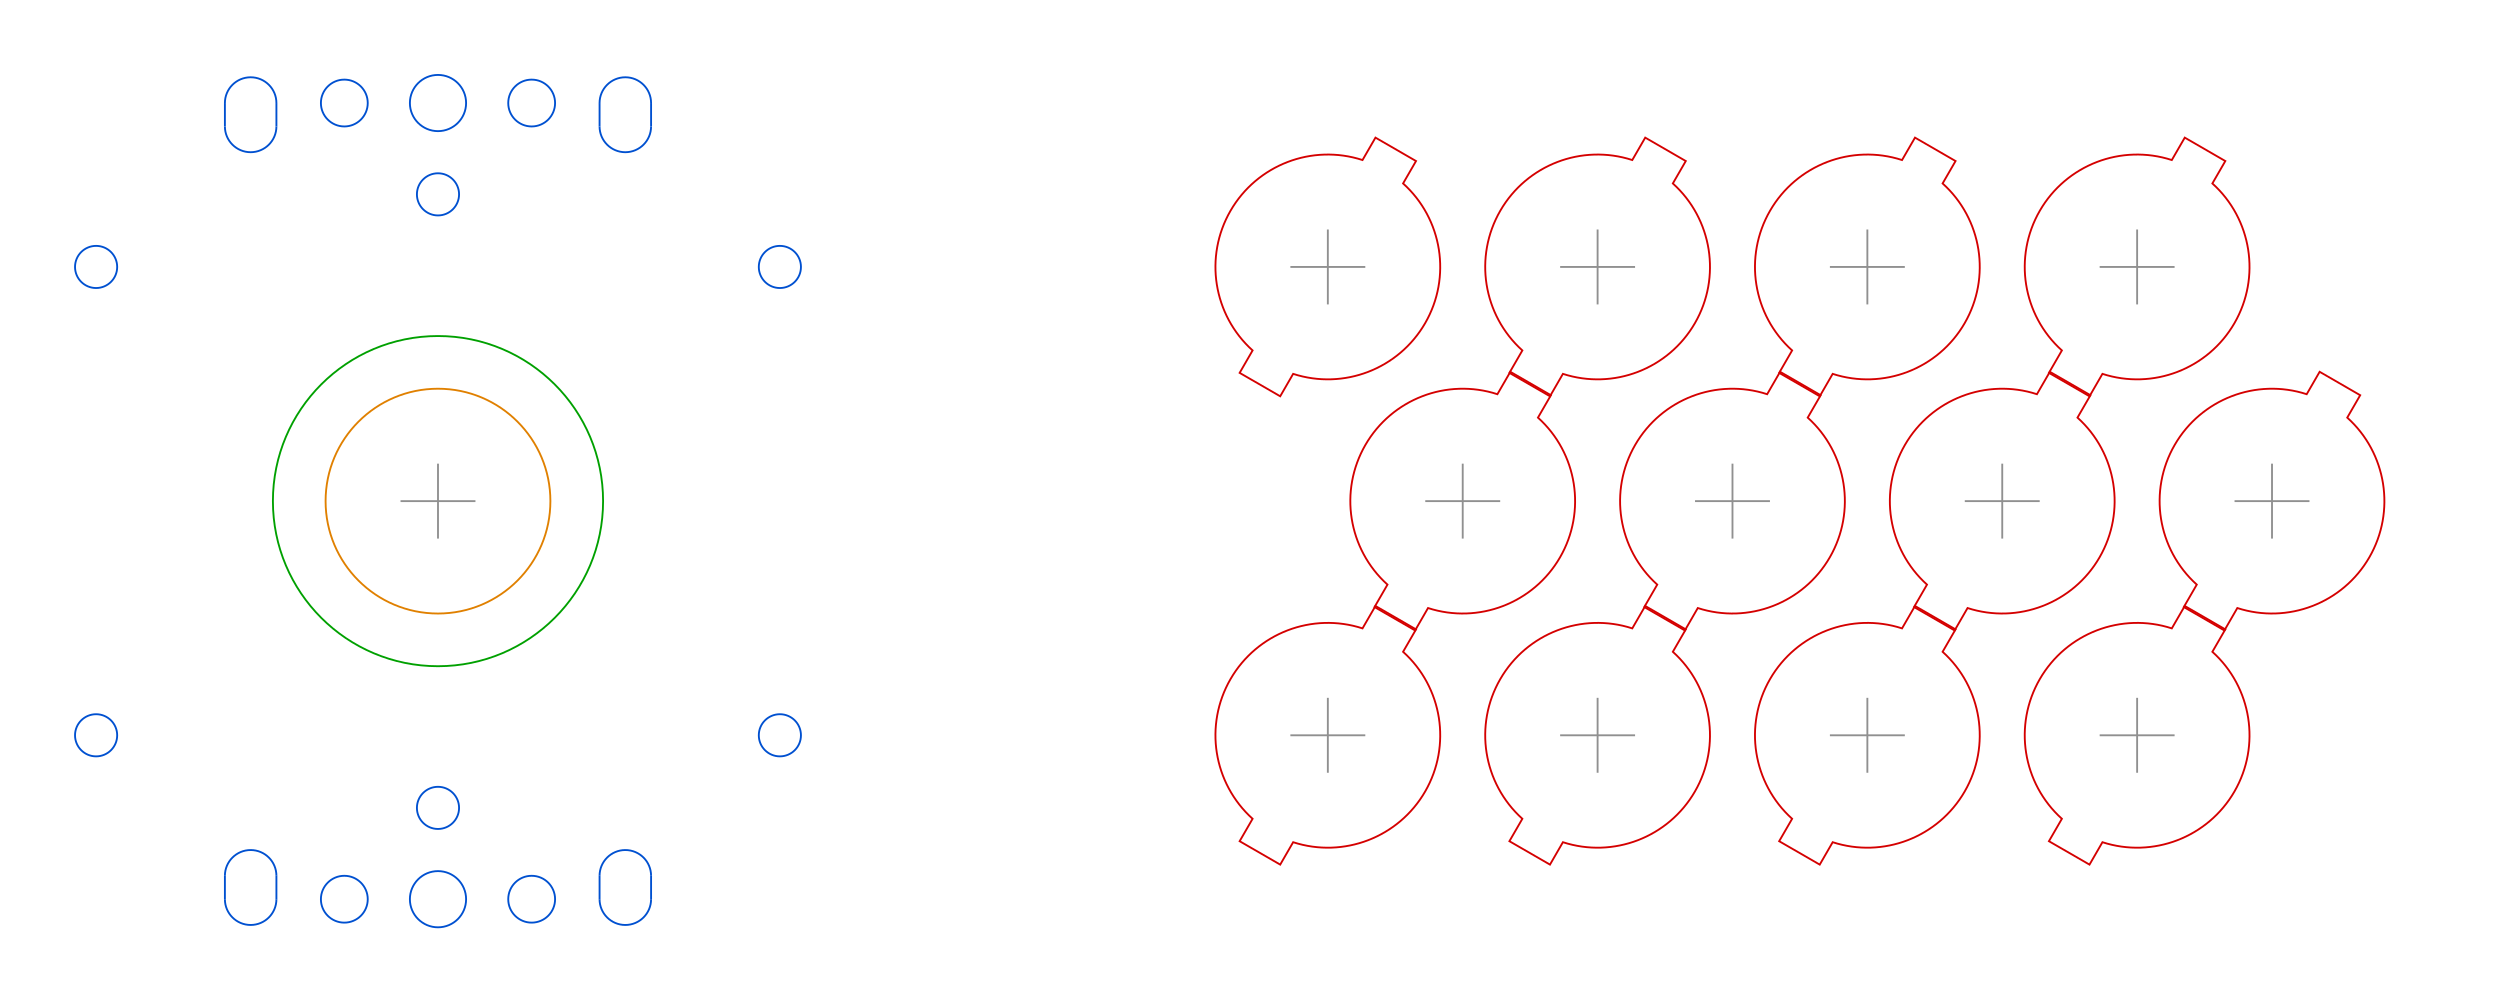
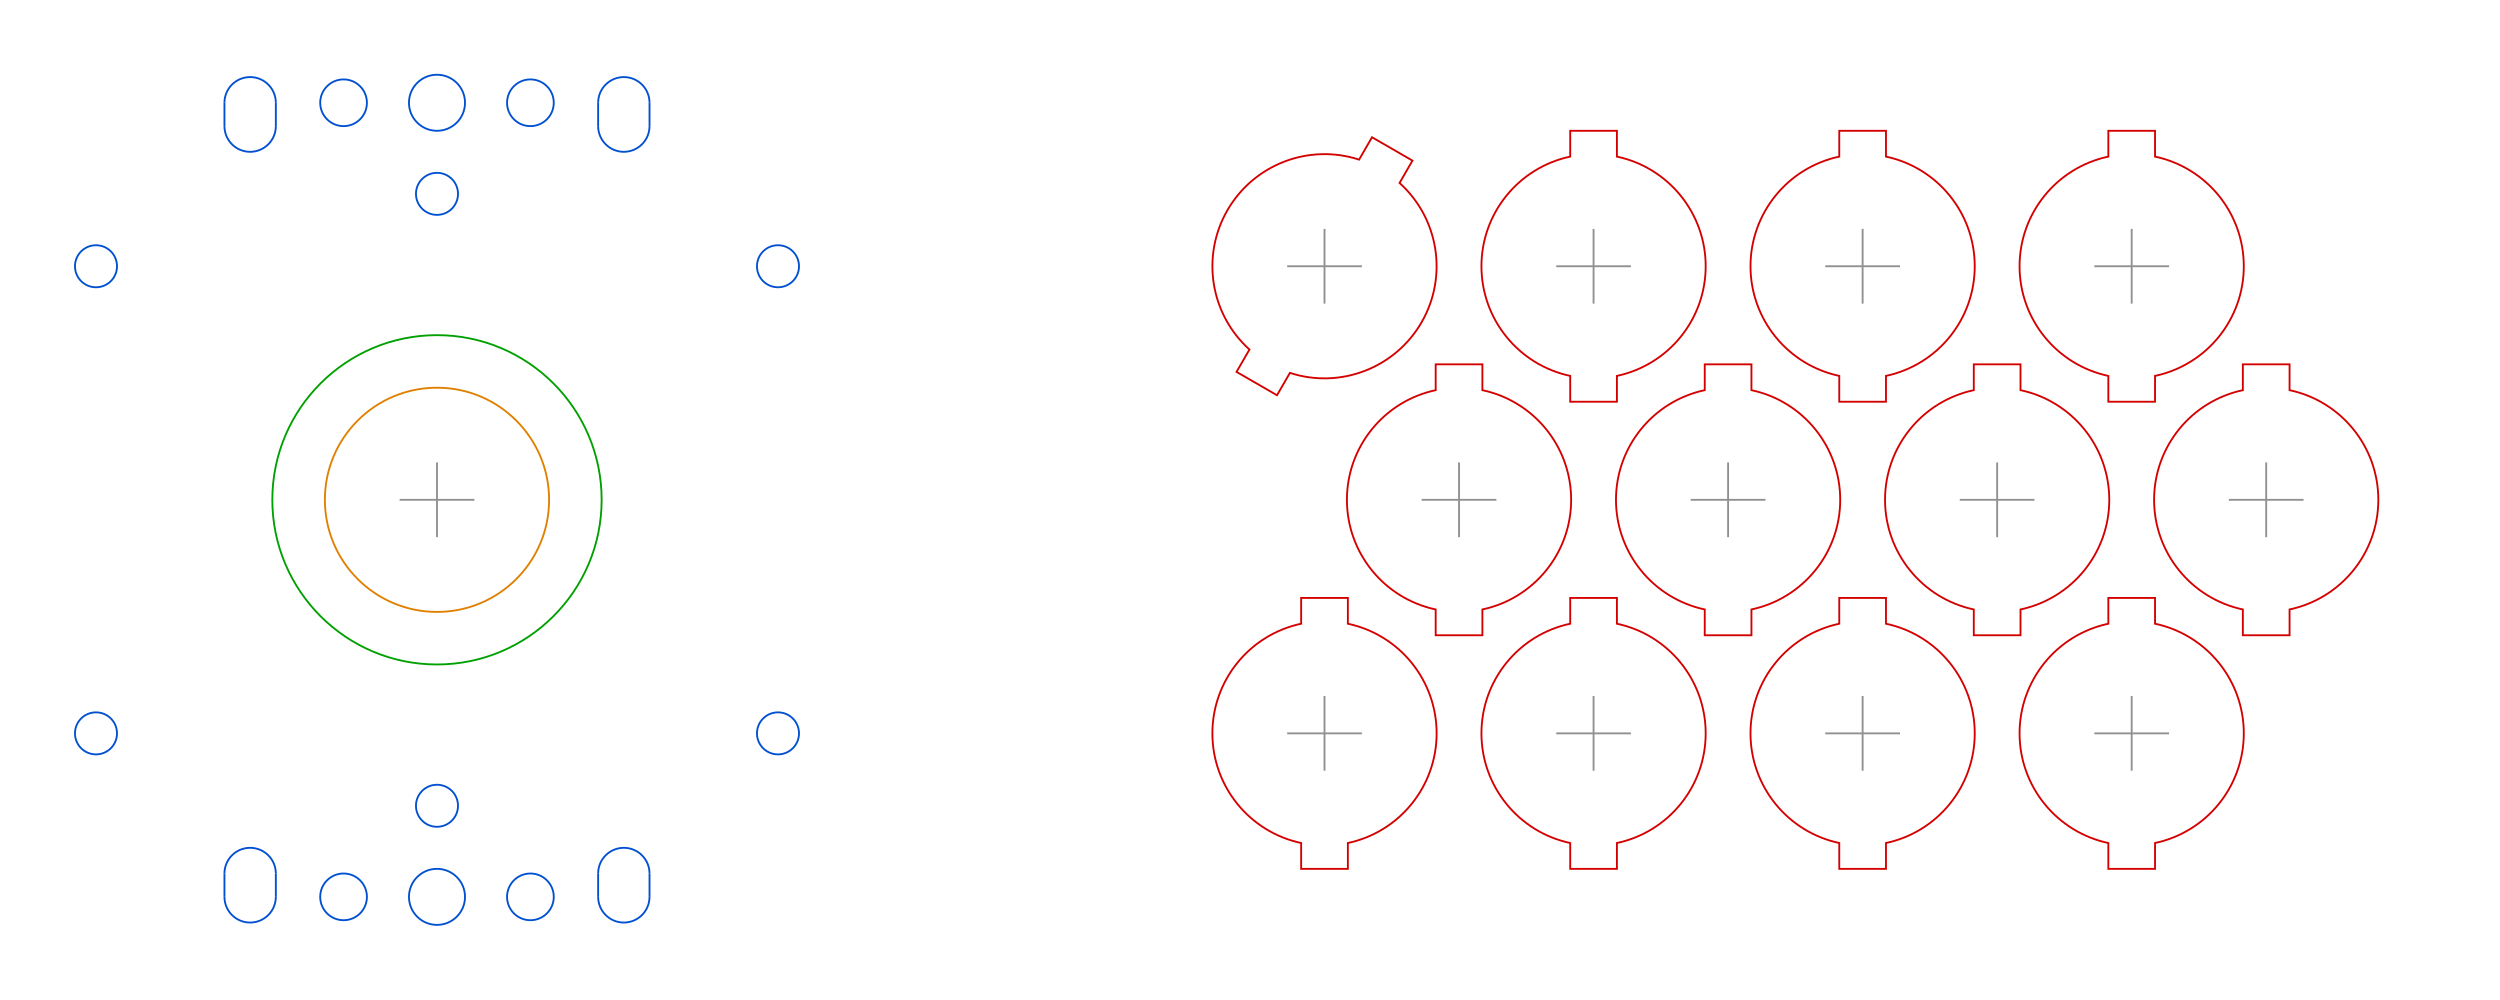
- <svg xmlns="http://www.w3.org/2000/svg" version="1.1" width="266.9mm" height="107mm" viewBox="0 0 266.88 107">
+ <svg xmlns="http://www.w3.org/2000/svg" version="1.1" width="267.6mm" height="107mm" viewBox="0 0 267.55 107">
  <g id="BUTTONS" fill="none" stroke="#d40000" stroke-width="0.2">
    <path d="M 145.453 17.086 A 12 12 0 0 0 133.717 37.414 L 132.335 39.807 L 136.665 42.307 L 138.047 39.914 A 12 12 0 0 0 149.783 19.586 L 151.165 17.193 L 146.835 14.693 L 145.453 17.086 Z" />
-     <path d="M 145.453 67.086 A 12 12 0 0 0 133.717 87.414 L 132.335 89.807 L 136.665 92.307 L 138.047 89.914 A 12 12 0 0 0 149.783 69.586 L 151.165 67.193 L 146.835 64.693 L 145.453 67.086 Z" />
-     <path d="M 159.853 42.086 A 12 12 0 0 0 148.117 62.414 L 146.735 64.807 L 151.065 67.307 L 152.447 64.914 A 12 12 0 0 0 164.183 44.586 L 165.565 42.193 L 161.235 39.693 L 159.853 42.086 Z" />
-     <path d="M 174.253 17.086 A 12 12 0 0 0 162.517 37.414 L 161.135 39.807 L 165.465 42.307 L 166.847 39.914 A 12 12 0 0 0 178.583 19.586 L 179.965 17.193 L 175.635 14.693 L 174.253 17.086 Z" />
-     <path d="M 174.253 67.086 A 12 12 0 0 0 162.517 87.414 L 161.135 89.807 L 165.465 92.307 L 166.847 89.914 A 12 12 0 0 0 178.583 69.586 L 179.965 67.193 L 175.635 64.693 L 174.253 67.086 Z" />
-     <path d="M 188.653 42.086 A 12 12 0 0 0 176.917 62.414 L 175.535 64.807 L 179.865 67.307 L 181.247 64.914 A 12 12 0 0 0 192.983 44.586 L 194.365 42.193 L 190.035 39.693 L 188.653 42.086 Z" />
-     <path d="M 203.053 17.086 A 12 12 0 0 0 191.317 37.414 L 189.935 39.807 L 194.265 42.307 L 195.647 39.914 A 12 12 0 0 0 207.383 19.586 L 208.765 17.193 L 204.435 14.693 L 203.053 17.086 Z" />
-     <path d="M 203.053 67.086 A 12 12 0 0 0 191.317 87.414 L 189.935 89.807 L 194.265 92.307 L 195.647 89.914 A 12 12 0 0 0 207.383 69.586 L 208.765 67.193 L 204.435 64.693 L 203.053 67.086 Z" />
-     <path d="M 217.453 42.086 A 12 12 0 0 0 205.717 62.414 L 204.335 64.807 L 208.665 67.307 L 210.047 64.914 A 12 12 0 0 0 221.783 44.586 L 223.165 42.193 L 218.835 39.693 L 217.453 42.086 Z" />
-     <path d="M 231.853 67.086 A 12 12 0 0 0 220.117 87.414 L 218.735 89.807 L 223.065 92.307 L 224.447 89.914 A 12 12 0 0 0 236.183 69.586 L 237.565 67.193 L 233.235 64.693 L 231.853 67.086 Z" />
-     <path d="M 231.853 17.086 A 12 12 0 0 0 220.117 37.414 L 218.735 39.807 L 223.065 42.307 L 224.447 39.914 A 12 12 0 0 0 236.183 19.586 L 237.565 17.193 L 233.235 14.693 L 231.853 17.086 Z" />
-     <path d="M 246.253 42.086 A 12 12 0 0 0 234.517 62.414 L 233.135 64.807 L 237.465 67.307 L 238.847 64.914 A 12 12 0 0 0 250.583 44.586 L 251.965 42.193 L 247.635 39.693 L 246.253 42.086 Z" />
+     <path d="M 139.25 66.763 A 12 12 0 0 0 139.25 90.237 L 139.25 93 L 144.25 93 L 144.25 90.237 A 12 12 0 0 0 144.25 66.763 L 144.25 64 L 139.25 64 L 139.25 66.763 Z" />
+     <path d="M 153.65 41.763 A 12 12 0 0 0 153.65 65.237 L 153.65 68 L 158.65 68 L 158.65 65.237 A 12 12 0 0 0 158.65 41.763 L 158.65 39 L 153.65 39 L 153.65 41.763 Z" />
+     <path d="M 168.05 16.763 A 12 12 0 0 0 168.05 40.237 L 168.05 43 L 173.05 43 L 173.05 40.237 A 12 12 0 0 0 173.05 16.763 L 173.05 14 L 168.05 14 L 168.05 16.763 Z" />
+     <path d="M 168.05 66.763 A 12 12 0 0 0 168.05 90.237 L 168.05 93 L 173.05 93 L 173.05 90.237 A 12 12 0 0 0 173.05 66.763 L 173.05 64 L 168.05 64 L 168.05 66.763 Z" />
+     <path d="M 182.45 41.763 A 12 12 0 0 0 182.45 65.237 L 182.45 68 L 187.45 68 L 187.45 65.237 A 12 12 0 0 0 187.45 41.763 L 187.45 39 L 182.45 39 L 182.45 41.763 Z" />
+     <path d="M 196.85 16.763 A 12 12 0 0 0 196.85 40.237 L 196.85 43 L 201.85 43 L 201.85 40.237 A 12 12 0 0 0 201.85 16.763 L 201.85 14 L 196.85 14 L 196.85 16.763 Z" />
+     <path d="M 196.85 66.763 A 12 12 0 0 0 196.85 90.237 L 196.85 93 L 201.85 93 L 201.85 90.237 A 12 12 0 0 0 201.85 66.763 L 201.85 64 L 196.85 64 L 196.85 66.763 Z" />
+     <path d="M 211.25 41.763 A 12 12 0 0 0 211.25 65.237 L 211.25 68 L 216.25 68 L 216.25 65.237 A 12 12 0 0 0 216.25 41.763 L 216.25 39 L 211.25 39 L 211.25 41.763 Z" />
+     <path d="M 225.65 66.763 A 12 12 0 0 0 225.65 90.237 L 225.65 93 L 230.65 93 L 230.65 90.237 A 12 12 0 0 0 230.65 66.763 L 230.65 64 L 225.65 64 L 225.65 66.763 Z" />
+     <path d="M 225.65 16.763 A 12 12 0 0 0 225.65 40.237 L 225.65 43 L 230.65 43 L 230.65 40.237 A 12 12 0 0 0 230.65 16.763 L 230.65 14 L 225.65 14 L 225.65 16.763 Z" />
+     <path d="M 240.05 41.763 A 12 12 0 0 0 240.05 65.237 L 240.05 68 L 245.05 68 L 245.05 65.237 A 12 12 0 0 0 245.05 41.763 L 245.05 39 L 240.05 39 L 240.05 41.763 Z" />
  </g>
  <g id="JOYSTICK_BORE_24" fill="none" stroke="#e08000" stroke-width="0.2">
    <circle cx="46.75" cy="53.5" r="12" />
  </g>
  <g id="JOYSTICK_BORE_35.25" fill="none" stroke="#00a000" stroke-width="0.2">
    <circle cx="46.75" cy="53.5" r="17.625" />
  </g>
  <g id="GL_PLATE_HOLES" fill="none" stroke="#0050d0" stroke-width="0.2">
    <circle cx="46.75" cy="11" r="3" />
    <circle cx="46.75" cy="96" r="3" />
    <circle cx="56.75" cy="11" r="2.5" />
    <circle cx="56.75" cy="96" r="2.5" />
    <circle cx="36.75" cy="11" r="2.5" />
    <circle cx="36.75" cy="96" r="2.5" />
    <circle cx="46.75" cy="20.75" r="2.25" />
    <circle cx="46.75" cy="86.25" r="2.25" />
    <circle cx="83.25" cy="28.5" r="2.25" />
    <circle cx="83.25" cy="78.5" r="2.25" />
    <circle cx="10.25" cy="28.5" r="2.25" />
    <circle cx="10.25" cy="78.5" r="2.25" />
    <line x1="64" y1="13.5" x2="64" y2="11" />
    <line x1="69.5" y1="13.5" x2="69.5" y2="11" />
    <path d="M 69.5 11 A 2.75 2.75 0 0 0 64 11" />
    <path d="M 64 13.5 A 2.75 2.75 0 0 0 69.5 13.5" />
    <line x1="69.5" y1="93.5" x2="69.5" y2="96" />
    <line x1="64" y1="93.5" x2="64" y2="96" />
    <path d="M 64 96 A 2.75 2.75 0 0 0 69.5 96" />
    <path d="M 69.5 93.5 A 2.75 2.75 0 0 0 64 93.5" />
    <line x1="24" y1="13.5" x2="24" y2="11" />
    <line x1="29.5" y1="13.5" x2="29.5" y2="11" />
    <path d="M 29.5 11 A 2.75 2.75 0 0 0 24 11" />
    <path d="M 24 13.5 A 2.75 2.75 0 0 0 29.5 13.5" />
    <line x1="29.5" y1="93.5" x2="29.5" y2="96" />
    <line x1="24" y1="93.5" x2="24" y2="96" />
    <path d="M 24 96 A 2.75 2.75 0 0 0 29.5 96" />
    <path d="M 29.5 93.5 A 2.75 2.75 0 0 0 24 93.5" />
  </g>
  <g id="REFERENCE" fill="none" stroke="#909090" stroke-width="0.2">
    <line x1="42.75" y1="53.5" x2="50.75" y2="53.5" />
    <line x1="46.75" y1="57.5" x2="46.75" y2="49.5" />
    <line x1="137.75" y1="28.5" x2="145.75" y2="28.5" />
    <line x1="141.75" y1="32.5" x2="141.75" y2="24.5" />
    <line x1="137.75" y1="78.5" x2="145.75" y2="78.5" />
    <line x1="141.75" y1="82.5" x2="141.75" y2="74.5" />
    <line x1="152.15" y1="53.5" x2="160.15" y2="53.5" />
    <line x1="156.15" y1="57.5" x2="156.15" y2="49.5" />
    <line x1="166.55" y1="28.5" x2="174.55" y2="28.5" />
    <line x1="170.55" y1="32.5" x2="170.55" y2="24.5" />
    <line x1="166.55" y1="78.5" x2="174.55" y2="78.5" />
    <line x1="170.55" y1="82.5" x2="170.55" y2="74.5" />
    <line x1="180.95" y1="53.5" x2="188.95" y2="53.5" />
    <line x1="184.95" y1="57.5" x2="184.95" y2="49.5" />
    <line x1="195.35" y1="28.5" x2="203.35" y2="28.5" />
    <line x1="199.35" y1="32.5" x2="199.35" y2="24.5" />
    <line x1="195.35" y1="78.5" x2="203.35" y2="78.5" />
    <line x1="199.35" y1="82.5" x2="199.35" y2="74.5" />
    <line x1="209.75" y1="53.5" x2="217.75" y2="53.5" />
    <line x1="213.75" y1="57.5" x2="213.75" y2="49.5" />
    <line x1="224.15" y1="78.5" x2="232.15" y2="78.5" />
    <line x1="228.15" y1="82.5" x2="228.15" y2="74.5" />
    <line x1="224.15" y1="28.5" x2="232.15" y2="28.5" />
    <line x1="228.15" y1="32.5" x2="228.15" y2="24.5" />
    <line x1="238.55" y1="53.5" x2="246.55" y2="53.5" />
    <line x1="242.55" y1="57.5" x2="242.55" y2="49.5" />
  </g>
</svg>
